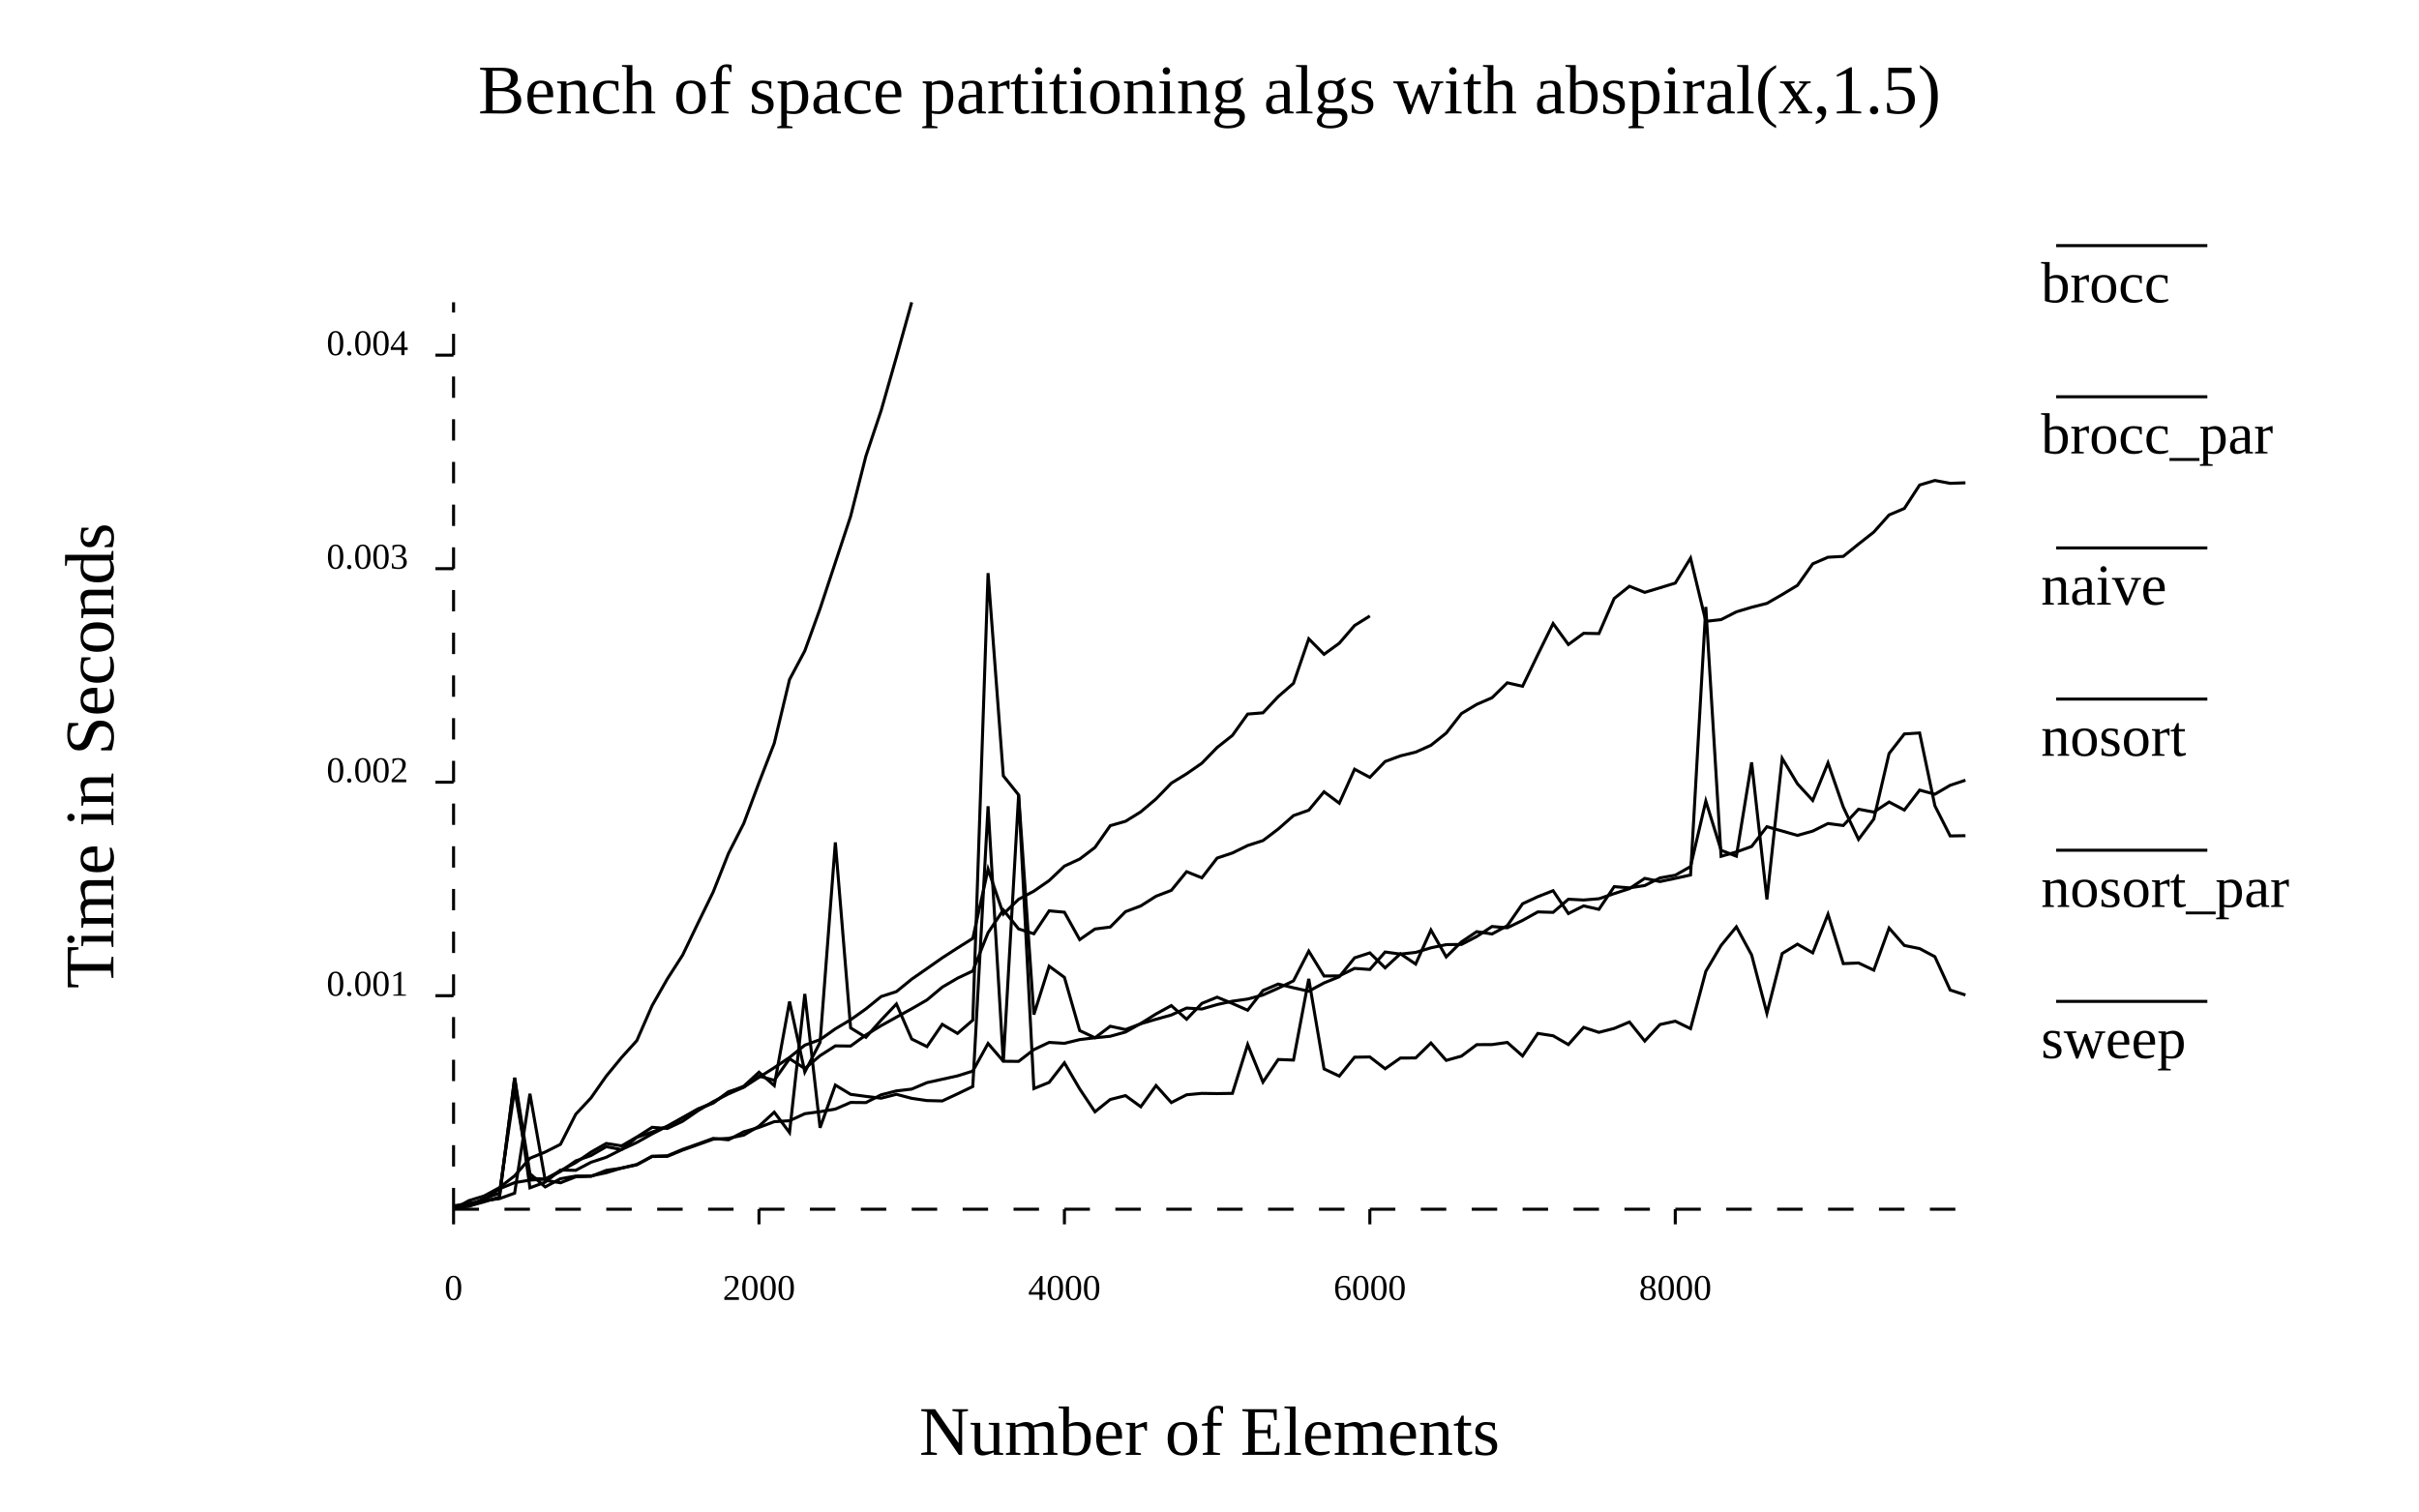
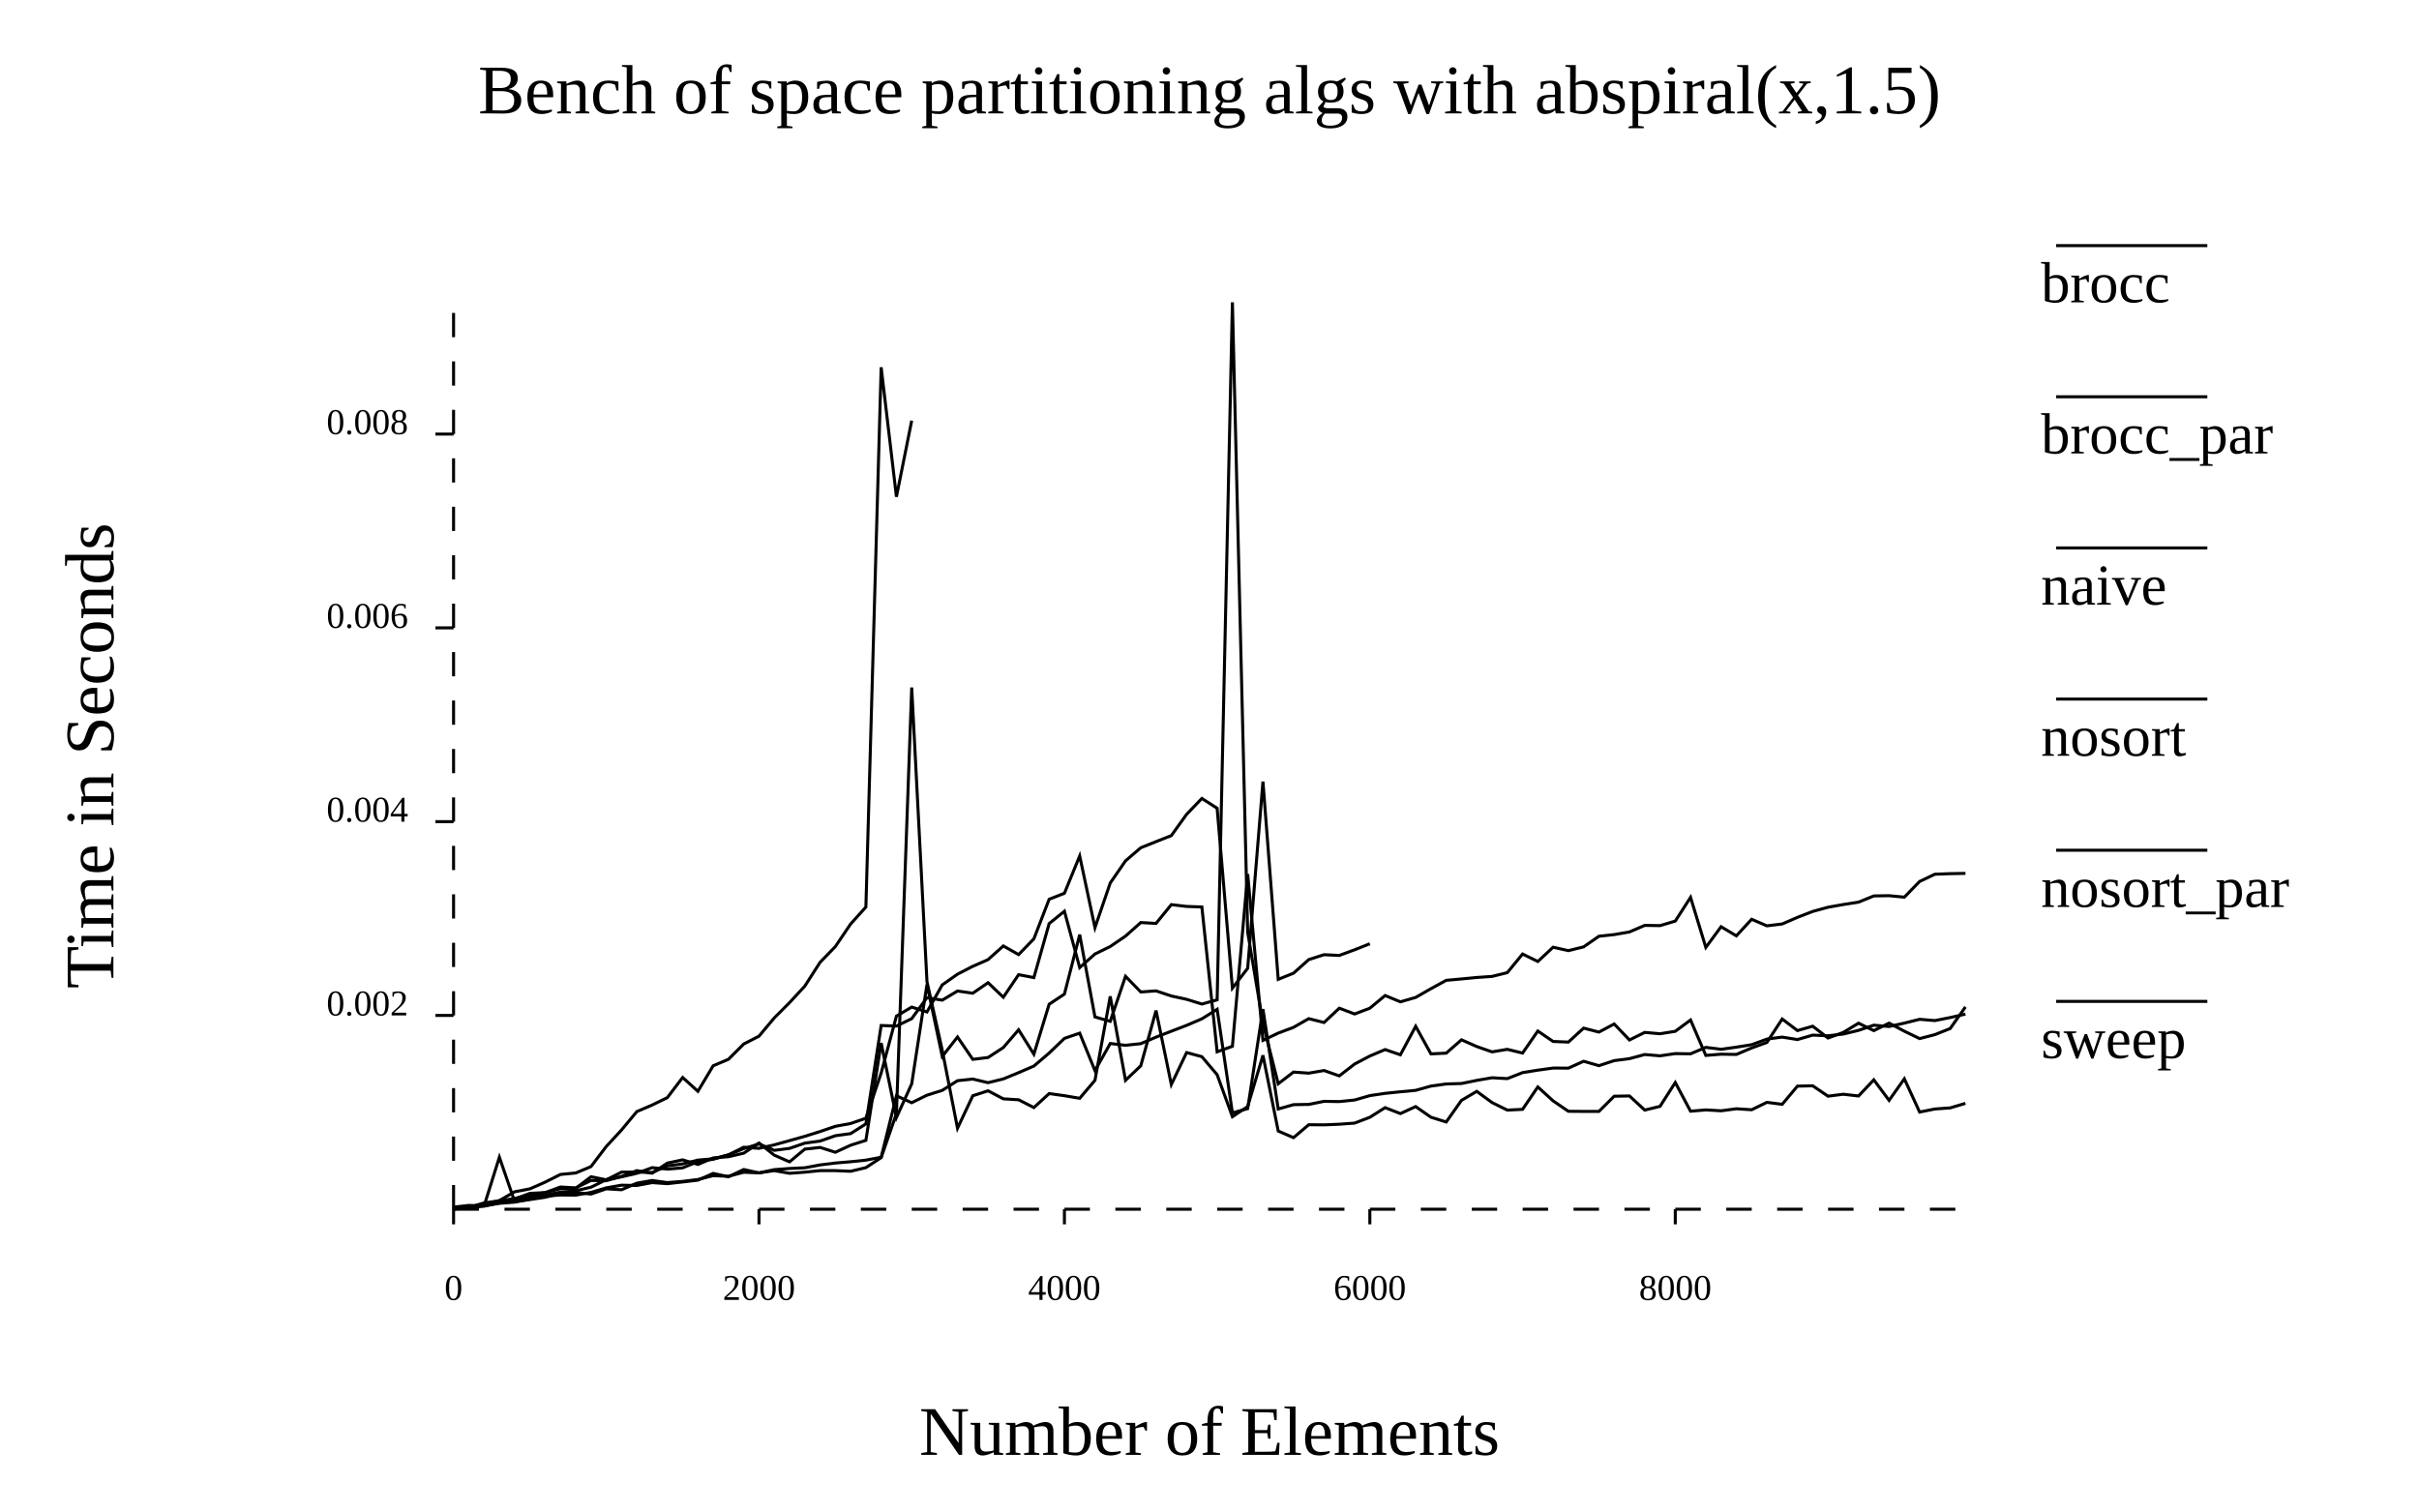
<svg xmlns="http://www.w3.org/2000/svg" width="800" class="poloto_background poloto" height="500" viewBox="0 0 800 500">
  <text class="poloto_text" alignment-baseline="middle" text-anchor="start" font-size="large" x="675" y="100">brocc</text>
  <line class="poloto0stroke poloto0legend" stroke="black" x1="680" x2="730" y1="81.25" y2="81.25" />
-   <path class="poloto0stroke" fill="none" stroke="black" d=" M 150 399.312 L 155.051 398.986 L 160.101 397.213 L 165.152 396.351 L 170.202 356.484 L 175.253 388.241 L 180.303 392.624 L 185.354 389.913 L 190.404 389.035 L 195.455 389 L 200.505 387.926 L 205.556 386.383 L 210.606 385.2 L 215.657 382.471 L 220.707 382.319 L 225.758 380.195 L 230.808 378.415 L 235.859 376.576 L 240.909 377.039 L 245.96 374.386 L 251.01 372.94 L 256.061 371.041 L 261.111 370.732 L 266.162 368.407 L 271.212 367.731 L 276.263 366.878 L 281.313 364.681 L 286.364 364.727 L 291.414 362.149 L 296.465 360.863 L 301.515 360.263 L 306.566 358.124 L 311.616 357.014 L 316.667 355.893 L 321.717 354.31 L 326.768 345.172 L 331.818 351.052 L 336.869 351.097 L 341.919 347.198 L 346.97 344.822 L 352.02 345.125 L 357.071 343.895 L 362.121 343.286 L 367.172 339.476 L 372.222 340.565 L 377.273 338.644 L 382.323 337.164 L 387.374 335.752 L 392.424 333.458 L 397.475 333.774 L 402.525 332.302 L 407.576 331.189 L 412.626 330.474 L 417.677 329.13 L 422.727 326.893 L 427.778 324.453 L 432.828 314.63 L 437.879 322.861 L 442.929 322.81 L 447.98 320.341 L 453.03 320.694 L 458.081 314.916 L 463.131 315.603 L 468.182 315.047 L 473.232 313.532 L 478.283 312.474 L 483.333 312.411 L 488.384 309.795 L 493.434 306.478 L 498.485 306.911 L 503.535 304.465 L 508.586 301.651 L 513.636 301.799 L 518.687 297.458 L 523.737 297.718 L 528.788 297.297 L 533.838 295.596 L 538.889 293.95 L 543.939 290.558 L 548.99 291.614 L 554.04 290.551 L 559.091 289.435 L 564.141 200.754 L 569.192 283.261 L 574.242 281.822 L 579.293 280.007 L 584.343 273.463 L 589.394 274.897 L 594.444 276.346 L 599.495 274.924 L 604.545 272.413 L 609.596 273.076 L 614.646 267.672 L 619.697 268.636 L 624.747 265.297 L 629.798 267.959 L 634.848 261.369 L 639.899 262.722 L 644.949 259.77 L 650 258.089" />
+   <path class="poloto0stroke" fill="none" stroke="black" d=" M 150 399.546 L 155.051 399.303 L 160.101 398.842 L 165.152 398.047 L 170.202 397.665 L 175.253 396.672 L 180.303 395.641 L 185.354 395.301 L 190.404 395.344 L 195.455 394.436 L 200.505 392.935 L 205.556 392.051 L 210.606 392.148 L 215.657 391.197 L 220.707 391.554 L 225.758 390.985 L 230.808 390.387 L 235.859 388.154 L 240.909 389.26 L 245.96 386.864 L 251.01 387.984 L 256.061 386.911 L 261.111 386.527 L 266.162 386.292 L 271.212 385.353 L 276.263 384.721 L 281.313 384.297 L 286.364 383.764 L 291.414 382.812 L 296.465 362.473 L 301.515 364.774 L 306.566 362.283 L 311.616 360.689 L 316.667 357.483 L 321.717 356.944 L 326.768 358.143 L 331.818 356.903 L 336.869 354.824 L 341.919 352.649 L 346.97 348.342 L 352.02 343.494 L 357.071 341.76 L 362.121 354.158 L 367.172 345.182 L 372.222 345.778 L 377.273 345.234 L 382.323 343.076 L 387.374 341.125 L 392.424 339.182 L 397.475 337.026 L 402.525 333.873 L 407.576 368.119 L 412.626 366.733 L 417.677 333.804 L 422.727 366.852 L 427.778 365.418 L 432.828 365.33 L 437.879 364.312 L 442.929 364.396 L 447.98 363.88 L 453.03 362.424 L 458.081 361.672 L 463.131 361.151 L 468.182 360.679 L 473.232 359.269 L 478.283 358.567 L 483.333 358.416 L 488.384 357.385 L 493.434 356.516 L 498.485 356.8 L 503.535 354.814 L 508.586 354.001 L 513.636 353.309 L 518.687 353.335 L 523.737 351.057 L 528.788 352.515 L 533.838 350.851 L 538.889 350.191 L 543.939 348.83 L 548.99 349.259 L 554.04 348.525 L 559.091 348.59 L 564.141 346.459 L 569.192 347.098 L 574.242 346.391 L 579.293 345.583 L 584.343 343.721 L 589.394 343.066 L 594.444 343.877 L 599.495 342.405 L 604.545 342.635 L 609.596 342.057 L 614.646 340.839 L 619.697 339.124 L 624.747 339.563 L 629.798 338.439 L 634.848 337.179 L 639.899 337.599 L 644.949 336.603 L 650 335.456" />
  <text class="poloto_text" alignment-baseline="middle" text-anchor="start" font-size="large" x="675" y="150">brocc_par</text>
  <line class="poloto1stroke poloto1legend" stroke="black" x1="680" x2="730" y1="131.25" y2="131.25" />
-   <path class="poloto1stroke" fill="none" stroke="black" d=" M 150 398.887 L 155.051 398.053 L 160.101 397.179 L 165.152 396.507 L 170.202 394.688 L 175.253 361.802 L 180.303 390.431 L 185.354 391.26 L 190.404 389.284 L 195.455 389.128 L 200.505 387.149 L 205.556 386.405 L 210.606 385.325 L 215.657 382.565 L 220.707 382.518 L 225.758 380.439 L 230.808 378.65 L 235.859 376.841 L 240.909 376.546 L 245.96 375.491 L 251.01 372.535 L 256.061 367.905 L 261.111 374.649 L 266.162 328.784 L 271.212 373.059 L 276.263 358.935 L 281.313 361.998 L 286.364 362.675 L 291.414 363.275 L 296.465 361.99 L 301.515 363.323 L 306.566 364.061 L 311.616 364.188 L 316.667 361.837 L 321.717 359.41 L 326.768 266.693 L 331.818 351.36 L 336.869 263.009 L 341.919 360.093 L 346.97 358.047 L 352.02 351.568 L 357.071 360.213 L 362.121 367.774 L 367.172 363.702 L 372.222 362.416 L 377.273 366.108 L 382.323 359.094 L 387.374 364.725 L 392.424 362.15 L 397.475 361.681 L 402.525 361.754 L 407.576 361.676 L 412.626 345.52 L 417.677 357.948 L 422.727 350.472 L 427.778 350.664 L 432.828 323.802 L 437.879 353.588 L 442.929 355.968 L 447.98 349.717 L 453.03 349.637 L 458.081 353.53 L 463.131 349.993 L 468.182 349.962 L 473.232 345.015 L 478.283 350.768 L 483.333 349.357 L 488.384 345.564 L 493.434 345.54 L 498.485 344.829 L 503.535 349.298 L 508.586 341.847 L 513.636 342.621 L 518.687 345.541 L 523.737 339.845 L 528.788 341.497 L 533.838 340.195 L 538.889 338.07 L 543.939 344.368 L 548.99 338.909 L 554.04 337.803 L 559.091 340.27 L 564.141 321.305 L 569.192 312.74 L 574.242 306.589 L 579.293 315.895 L 584.343 335.194 L 589.394 315.421 L 594.444 312.319 L 599.495 315.195 L 604.545 302.435 L 609.596 318.756 L 614.646 318.548 L 619.697 320.922 L 624.747 306.994 L 629.798 312.755 L 634.848 313.786 L 639.899 316.475 L 644.949 327.497 L 650 329.149" />
+   <path class="poloto1stroke" fill="none" stroke="black" d=" M 150 399.295 L 155.051 398.744 L 160.101 398.901 L 165.152 382.802 L 170.202 397.471 L 175.253 396.806 L 180.303 396.046 L 185.354 394.815 L 190.404 394.477 L 195.455 394.99 L 200.505 393.251 L 205.556 393.556 L 210.606 391.391 L 215.657 390.504 L 220.707 391.182 L 225.758 390.794 L 230.808 390.172 L 235.859 388.9 L 240.909 389.114 L 245.96 387.768 L 251.01 387.979 L 256.061 387.242 L 261.111 388.119 L 266.162 387.745 L 271.212 387.241 L 276.263 387.241 L 281.313 387.453 L 286.364 386.241 L 291.414 382.931 L 296.465 368.353 L 301.515 227.419 L 306.566 324.716 L 311.616 347.389 L 316.667 373.196 L 321.717 362.469 L 326.768 360.836 L 331.818 363.486 L 336.869 363.8 L 341.919 366.374 L 346.97 361.745 L 352.02 362.449 L 357.071 363.307 L 362.121 357.362 L 367.172 329.594 L 372.222 357.354 L 377.273 352.552 L 382.323 334.281 L 387.374 358.754 L 392.424 348.184 L 397.475 349.541 L 402.525 355.507 L 407.576 369.398 L 412.626 366.036 L 417.677 349.097 L 422.727 374.137 L 427.778 376.327 L 432.828 372.053 L 437.879 372.095 L 442.929 371.886 L 447.98 371.518 L 453.03 369.593 L 458.081 366.399 L 463.131 368.37 L 468.182 366.05 L 473.232 369.57 L 478.283 371.153 L 483.333 363.995 L 488.384 361.017 L 493.434 364.711 L 498.485 367.212 L 503.535 366.963 L 508.586 359.556 L 513.636 364.161 L 518.687 367.607 L 523.737 367.648 L 528.788 367.643 L 533.838 362.624 L 538.889 362.532 L 543.939 367.207 L 548.99 365.982 L 554.04 358.095 L 559.091 367.583 L 564.141 367.149 L 569.192 367.443 L 574.242 366.771 L 579.293 367.097 L 584.343 364.648 L 589.394 365.304 L 594.444 359.287 L 599.495 359.175 L 604.545 362.607 L 609.596 361.966 L 614.646 362.548 L 619.697 357.2 L 624.747 363.991 L 629.798 356.863 L 634.848 367.862 L 639.899 366.845 L 644.949 366.487 L 650 364.986" />
  <text class="poloto_text" alignment-baseline="middle" text-anchor="start" font-size="large" x="675" y="200">naive</text>
  <line class="poloto2stroke poloto2legend" stroke="black" x1="680" x2="730" y1="181.25" y2="181.25" />
-   <path class="poloto2stroke" fill="none" stroke="black" d=" M 150 400 L 155.051 397.16 L 160.101 395.614 L 165.152 392.87 L 170.202 388.95 L 175.253 383.136 L 180.303 381.087 L 185.354 378.537 L 190.404 368.589 L 195.455 363.161 L 200.505 355.958 L 205.556 349.815 L 210.606 344.226 L 215.657 332.671 L 220.707 323.8 L 225.758 315.933 L 230.808 305.417 L 235.859 295.073 L 240.909 282.324 L 245.96 272.415 L 251.01 258.898 L 256.061 245.858 L 261.111 224.783 L 266.162 215.291 L 271.212 201.347 L 276.263 186.066 L 281.313 170.791 L 286.364 150.882 L 291.414 135.782 L 296.465 118.079 L 301.515 100" />
+   <path class="poloto2stroke" fill="none" stroke="black" d=" M 150 400 L 155.051 399.246 L 160.101 398.426 L 165.152 397.122 L 170.202 394.235 L 175.253 393.261 L 180.303 391.036 L 185.354 388.499 L 190.404 388.011 L 195.455 385.889 L 200.505 379.248 L 205.556 373.783 L 210.606 367.702 L 215.657 365.541 L 220.707 363.081 L 225.758 356.423 L 230.808 360.997 L 235.859 352.548 L 240.909 350.408 L 245.96 345.35 L 251.01 342.755 L 256.061 336.719 L 261.111 331.668 L 266.162 326.201 L 271.212 318.323 L 276.263 313.122 L 281.313 305.653 L 286.364 300.044 L 291.414 121.482 L 296.465 164.339 L 301.515 139.142" />
  <text class="poloto_text" alignment-baseline="middle" text-anchor="start" font-size="large" x="675" y="250">nosort</text>
  <line class="poloto3stroke poloto3legend" stroke="black" x1="680" x2="730" y1="231.25" y2="231.25" />
-   <path class="poloto3stroke" fill="none" stroke="black" d=" M 150 399.938 L 155.051 398.726 L 160.101 396.907 L 165.152 393.257 L 170.202 391.21 L 175.253 390.374 L 180.303 390.047 L 185.354 387.257 L 190.404 384.584 L 195.455 381.116 L 200.505 378.245 L 205.556 379.049 L 210.606 376.115 L 215.657 372.907 L 220.707 373.287 L 225.758 370.908 L 230.808 367.439 L 235.859 364.412 L 240.909 361.851 L 245.96 359.645 L 251.01 355.971 L 256.061 357.354 L 261.111 350.21 L 266.162 353.468 L 271.212 349.202 L 276.263 345.969 L 281.313 346.027 L 286.364 342.353 L 291.414 339.27 L 296.465 336.466 L 301.515 333.691 L 306.566 330.772 L 311.616 326.543 L 316.667 323.578 L 321.717 321.185 L 326.768 308.533 L 331.818 301.008 L 336.869 307.281 L 341.919 308.883 L 346.97 301.295 L 352.02 301.755 L 357.071 310.822 L 362.121 307.306 L 367.172 306.662 L 372.222 301.573 L 377.273 299.669 L 382.323 296.456 L 387.374 294.525 L 392.424 288.35 L 397.475 290.373 L 402.525 283.843 L 407.576 282.161 L 412.626 279.686 L 417.677 278.062 L 422.727 274.239 L 427.778 269.792 L 432.828 268.01 L 437.879 261.92 L 442.929 265.697 L 447.98 254.455 L 453.03 257.148 L 458.081 251.902 L 463.131 250.038 L 468.182 248.798 L 473.232 246.534 L 478.283 242.503 L 483.333 236.031 L 488.384 232.999 L 493.434 230.811 L 498.485 225.864 L 503.535 227.021 L 508.586 216.539 L 513.636 206.259 L 518.687 213.2 L 523.737 209.492 L 528.788 209.586 L 533.838 197.969 L 538.889 193.927 L 543.939 195.956 L 548.99 194.432 L 554.04 192.883 L 559.091 184.619 L 564.141 205.535 L 569.192 204.965 L 574.242 202.389 L 579.293 200.878 L 584.343 199.595 L 589.394 196.676 L 594.444 193.63 L 599.495 186.515 L 604.545 184.327 L 609.596 184.049 L 614.646 179.975 L 619.697 175.999 L 624.747 170.337 L 629.798 168.193 L 634.848 160.448 L 639.899 158.939 L 644.949 159.884 L 650 159.709" />
+   <path class="poloto3stroke" fill="none" stroke="black" d=" M 150 399.836 L 155.051 399.417 L 160.101 397.904 L 165.152 397.236 L 170.202 396.457 L 175.253 395.258 L 180.303 394.509 L 185.354 393.205 L 190.404 393.086 L 195.455 389.263 L 200.505 390.274 L 205.556 387.733 L 210.606 387.721 L 215.657 387.864 L 220.707 385.656 L 225.758 385.011 L 230.808 383.749 L 235.859 383.324 L 240.909 382.006 L 245.96 379.957 L 251.01 378.407 L 256.061 380.519 L 261.111 379.875 L 266.162 378.143 L 271.212 377.456 L 276.263 375.692 L 281.313 374.994 L 286.364 371.774 L 291.414 339.228 L 296.465 339.41 L 301.515 336.97 L 306.566 330.017 L 311.616 330.849 L 316.667 327.819 L 321.717 328.549 L 326.768 325.073 L 331.818 329.876 L 336.869 322.414 L 341.919 323.382 L 346.97 305.517 L 352.02 301.433 L 357.071 320.073 L 362.121 315.572 L 367.172 313.101 L 372.222 309.661 L 377.273 305.175 L 382.323 305.459 L 387.374 299.247 L 392.424 299.839 L 397.475 300.018 L 402.525 347.93 L 407.576 346.103 L 412.626 289.124 L 417.677 344.144 L 422.727 341.737 L 427.778 339.845 L 432.828 336.961 L 437.879 338.245 L 442.929 333.5 L 447.98 335.419 L 453.03 333.504 L 458.081 329.315 L 463.131 331.398 L 468.182 329.944 L 473.232 327.047 L 478.283 324.287 L 483.333 323.829 L 488.384 323.34 L 493.434 322.992 L 498.485 321.746 L 503.535 315.582 L 508.586 318.054 L 513.636 313.334 L 518.687 314.467 L 523.737 313.215 L 528.788 309.708 L 533.838 309.156 L 538.889 308.281 L 543.939 306.111 L 548.99 306.193 L 554.04 304.692 L 559.091 296.839 L 564.141 313.397 L 569.192 306.551 L 574.242 309.572 L 579.293 304.085 L 584.343 306.26 L 589.394 305.648 L 594.444 303.454 L 599.495 301.496 L 604.545 300.111 L 609.596 299.214 L 614.646 298.424 L 619.697 296.367 L 624.747 296.291 L 629.798 296.776 L 634.848 291.582 L 639.899 289.185 L 644.949 289 L 650 288.91" />
  <text class="poloto_text" alignment-baseline="middle" text-anchor="start" font-size="large" x="675" y="300">nosort_par</text>
  <line class="poloto4stroke poloto4legend" stroke="black" x1="680" x2="730" y1="281.25" y2="281.25" />
-   <path class="poloto4stroke" fill="none" stroke="black" d=" M 150 399.687 L 155.051 398.709 L 160.101 396.48 L 165.152 394.712 L 170.202 360.286 L 175.253 389.749 L 180.303 390.059 L 185.354 387.512 L 190.404 384.02 L 195.455 382.234 L 200.505 379.309 L 205.556 380.281 L 210.606 376.231 L 215.657 374.47 L 220.707 372.59 L 225.758 369.717 L 230.808 366.834 L 235.859 364.758 L 240.909 361.378 L 245.96 359.307 L 251.01 354.68 L 256.061 359.113 L 261.111 331.309 L 266.162 354.621 L 271.212 344.796 L 276.263 278.647 L 281.313 340.026 L 286.364 343.14 L 291.414 337.43 L 296.465 332.107 L 301.515 343.699 L 306.566 346.205 L 311.616 338.847 L 316.667 341.849 L 321.717 337.457 L 326.768 189.578 L 331.818 256.641 L 336.869 262.941 L 341.919 335.618 L 346.97 319.607 L 352.02 323.311 L 357.071 340.904 L 362.121 343.292 L 367.172 342.792 L 372.222 341.389 L 377.273 338.573 L 382.323 335.402 L 387.374 332.644 L 392.424 337.166 L 397.475 331.916 L 402.525 329.858 L 407.576 331.942 L 412.626 334.182 L 417.677 327.665 L 422.727 325.513 L 427.778 326.761 L 432.828 327.885 L 437.879 325.143 L 442.929 323.097 L 447.98 316.849 L 453.03 315.203 L 458.081 320.159 L 463.131 315.497 L 468.182 318.906 L 473.232 307.652 L 478.283 316.533 L 483.333 311.568 L 488.384 308.184 L 493.434 308.953 L 498.485 306.212 L 503.535 298.961 L 508.586 296.611 L 513.636 294.639 L 518.687 302.194 L 523.737 299.655 L 528.788 300.809 L 533.838 293.295 L 538.889 293.692 L 543.939 292.931 L 548.99 290.407 L 554.04 289.513 L 559.091 286.655 L 564.141 264.99 L 569.192 281.265 L 574.242 283.225 L 579.293 252.187 L 584.343 297.52 L 589.394 250.874 L 594.444 259.284 L 599.495 264.779 L 604.545 252.362 L 609.596 266.963 L 614.646 277.66 L 619.697 270.943 L 624.747 249.263 L 629.798 242.784 L 634.848 242.453 L 639.899 266.551 L 644.949 276.524 L 650 276.439" />
+   <path class="poloto4stroke" fill="none" stroke="black" d=" M 150 399.955 L 155.051 399.412 L 160.101 398.445 L 165.152 397.559 L 170.202 396.624 L 175.253 394.752 L 180.303 394.508 L 185.354 392.653 L 190.404 392.947 L 195.455 390.489 L 200.505 390.566 L 205.556 389.142 L 210.606 387.238 L 215.657 388.091 L 220.707 384.739 L 225.758 383.67 L 230.808 385.198 L 235.859 383.04 L 240.909 382.631 L 245.96 381.466 L 251.01 378.107 L 256.061 382.12 L 261.111 384.329 L 266.162 380.121 L 271.212 379.562 L 276.263 381.16 L 281.313 378.834 L 286.364 377.218 L 291.414 345.014 L 296.465 369.682 L 301.515 358.532 L 306.566 325.639 L 311.616 349.47 L 316.667 343.038 L 321.717 350.429 L 326.768 349.814 L 331.818 346.52 L 336.869 340.652 L 341.919 348.726 L 346.97 332.19 L 352.02 328.847 L 357.071 309.166 L 362.121 336.401 L 367.172 337.85 L 372.222 322.961 L 377.273 328.138 L 382.323 327.778 L 387.374 329.465 L 392.424 330.569 L 397.475 332.132 L 402.525 330.737 L 407.576 100 L 412.626 308.381 L 417.677 338.503 L 422.727 358.506 L 427.778 354.635 L 432.828 354.993 L 437.879 354.118 L 442.929 355.898 L 447.98 351.982 L 453.03 349.326 L 458.081 347.185 L 463.131 348.924 L 468.182 339.486 L 473.232 348.611 L 478.283 348.376 L 483.333 343.961 L 488.384 346.189 L 493.434 347.952 L 498.485 347.113 L 503.535 348.348 L 508.586 341.055 L 513.636 344.512 L 518.687 344.713 L 523.737 340.094 L 528.788 341.414 L 533.838 338.727 L 538.889 344.018 L 543.939 341.514 L 548.99 341.956 L 554.04 341.152 L 559.091 337.411 L 564.141 349.121 L 569.192 348.721 L 574.242 348.801 L 579.293 346.664 L 584.343 344.827 L 589.394 337.079 L 594.444 340.91 L 599.495 339.462 L 604.545 343.369 L 609.596 341.521 L 614.646 338.464 L 619.697 340.926 L 624.747 338.44 L 629.798 341.115 L 634.848 343.564 L 639.899 342.245 L 644.949 340.242 L 650 333.094" />
  <text class="poloto_text" alignment-baseline="middle" text-anchor="start" font-size="large" x="675" y="350">sweep</text>
  <line class="poloto5stroke poloto5legend" stroke="black" x1="680" x2="730" y1="331.25" y2="331.25" />
-   <path class="poloto5stroke" fill="none" stroke="black" d=" M 150 399.609 L 155.051 398.961 L 160.101 397.567 L 165.152 395.997 L 170.202 356.584 L 175.253 392.924 L 180.303 391.067 L 185.354 387.043 L 190.404 387.132 L 195.455 384.467 L 200.505 382.812 L 205.556 380.26 L 210.606 377.919 L 215.657 375.095 L 220.707 372.514 L 225.758 369.724 L 230.808 366.928 L 235.859 364.887 L 240.909 361.141 L 245.96 359.6 L 251.01 356.365 L 256.061 353.18 L 261.111 349.79 L 266.162 345.734 L 271.212 343.9 L 276.263 340.327 L 281.313 337.327 L 286.364 333.735 L 291.414 329.641 L 296.465 328.014 L 301.515 323.898 L 306.566 320.391 L 311.616 316.852 L 316.667 313.582 L 321.717 310.416 L 326.768 287.52 L 331.818 302.356 L 336.869 297.481 L 341.919 294.783 L 346.97 291.287 L 352.02 286.492 L 357.071 284.165 L 362.121 280.328 L 367.172 273.126 L 372.222 271.676 L 377.273 268.552 L 382.323 264.272 L 387.374 259.063 L 392.424 255.966 L 397.475 252.462 L 402.525 247.257 L 407.576 243.268 L 412.626 236.206 L 417.677 235.798 L 422.727 230.421 L 427.778 226.035 L 432.828 211.317 L 437.879 216.439 L 442.929 212.77 L 447.98 206.911 L 453.03 203.764" />
+   <path class="poloto5stroke" fill="none" stroke="black" d=" M 150 399.917 L 155.051 399.44 L 160.101 398.983 L 165.152 397.929 L 170.202 397.247 L 175.253 395.91 L 180.303 395.279 L 185.354 394.348 L 190.404 393.903 L 195.455 392.716 L 200.505 390.221 L 205.556 389.288 L 210.606 388.12 L 215.657 386.255 L 220.707 386.727 L 225.758 386.318 L 230.808 384.245 L 235.859 383.479 L 240.909 382.04 L 245.96 379.486 L 251.01 379.868 L 256.061 378.707 L 261.111 377.307 L 266.162 375.89 L 271.212 374.3 L 276.263 372.58 L 281.313 371.644 L 286.364 369.909 L 291.414 354.949 L 296.465 336.13 L 301.515 333.134 L 306.566 334.751 L 311.616 325.788 L 316.667 322.251 L 321.717 319.646 L 326.768 317.43 L 331.818 312.912 L 336.869 315.769 L 341.919 310.56 L 346.97 297.469 L 352.02 295.485 L 357.071 283.141 L 362.121 306.868 L 367.172 292.092 L 372.222 284.769 L 377.273 280.427 L 382.323 278.405 L 387.374 276.412 L 392.424 269.382 L 397.475 264.125 L 402.525 267.365 L 407.576 326.863 L 412.626 320.313 L 417.677 258.536 L 422.727 323.958 L 427.778 321.934 L 432.828 317.425 L 437.879 315.81 L 442.929 316.049 L 447.98 314.188 L 453.03 312.184" />
  <text class="poloto_text" alignment-baseline="start" text-anchor="middle" font-size="x-large" x="400" y="37.5">Bench of space partitioning algs with abspiral(x,1.5)</text>
  <text class="poloto_text" alignment-baseline="start" text-anchor="middle" font-size="x-large" x="400" y="481.25">Number of Elements</text>
  <text class="poloto_text" alignment-baseline="start" text-anchor="middle" font-size="x-large" transform="rotate(-90,37.5,250)" x="37.5" y="250">Time in Seconds</text>
  <line class="poloto_axis_lines" stroke="black" x1="150" x2="150" y1="400" y2="405" />
  <text class="poloto_text" alignment-baseline="start" text-anchor="middle" x="150" y="430"> 0</text>
  <line class="poloto_axis_lines" stroke="black" x1="251.01" x2="251.01" y1="400" y2="405" />
  <text class="poloto_text" alignment-baseline="start" text-anchor="middle" x="251.01" y="430"> 2000</text>
  <line class="poloto_axis_lines" stroke="black" x1="352.02" x2="352.02" y1="400" y2="405" />
  <text class="poloto_text" alignment-baseline="start" text-anchor="middle" x="352.02" y="430"> 4000</text>
  <line class="poloto_axis_lines" stroke="black" x1="453.03" x2="453.03" y1="400" y2="405" />
  <text class="poloto_text" alignment-baseline="start" text-anchor="middle" x="453.03" y="430"> 6000</text>
  <line class="poloto_axis_lines" stroke="black" x1="554.04" x2="554.04" y1="400" y2="405" />
  <text class="poloto_text" alignment-baseline="start" text-anchor="middle" x="554.04" y="430"> 8000</text>
-   <line class="poloto_axis_lines" stroke="black" x1="150" x2="144" y1="329.374" y2="329.374" />
-   <text class="poloto_text" alignment-baseline="middle" text-anchor="end" x="135" y="329.374"> 0.001</text>
-   <line class="poloto_axis_lines" stroke="black" x1="150" x2="144" y1="258.744" y2="258.744" />
-   <text class="poloto_text" alignment-baseline="middle" text-anchor="end" x="135" y="258.744"> 0.002</text>
-   <line class="poloto_axis_lines" stroke="black" x1="150" x2="144" y1="188.115" y2="188.115" />
-   <text class="poloto_text" alignment-baseline="middle" text-anchor="end" x="135" y="188.115"> 0.003</text>
-   <line class="poloto_axis_lines" stroke="black" x1="150" x2="144" y1="117.485" y2="117.485" />
-   <text class="poloto_text" alignment-baseline="middle" text-anchor="end" x="135" y="117.485"> 0.004</text>
+   <line class="poloto_axis_lines" stroke="black" x1="150" x2="144" y1="335.899" y2="335.899" />
+   <text class="poloto_text" alignment-baseline="middle" text-anchor="end" x="135" y="335.899"> 0.002</text>
+   <line class="poloto_axis_lines" stroke="black" x1="150" x2="144" y1="271.796" y2="271.796" />
+   <text class="poloto_text" alignment-baseline="middle" text-anchor="end" x="135" y="271.796"> 0.004</text>
+   <line class="poloto_axis_lines" stroke="black" x1="150" x2="144" y1="207.693" y2="207.693" />
+   <text class="poloto_text" alignment-baseline="middle" text-anchor="end" x="135" y="207.693"> 0.006</text>
+   <line class="poloto_axis_lines" stroke="black" x1="150" x2="144" y1="143.59" y2="143.59" />
+   <text class="poloto_text" alignment-baseline="middle" text-anchor="end" x="135" y="143.59"> 0.008</text>
  <path stroke="black" fill="none" class="poloto_axis_lines" style="stroke-dasharray:8.418;stroke-dashoffset:-0;" d=" M 150 400 L 650 400" />
-   <path stroke="black" fill="none" class="poloto_axis_lines" style="stroke-dasharray:7.063;stroke-dashoffset:-70.626;" d=" M 150 400 L 150 100" />
+   <path stroke="black" fill="none" class="poloto_axis_lines" style="stroke-dasharray:8.013;stroke-dashoffset:-64.101;" d=" M 150 400 L 150 100" />
</svg>
